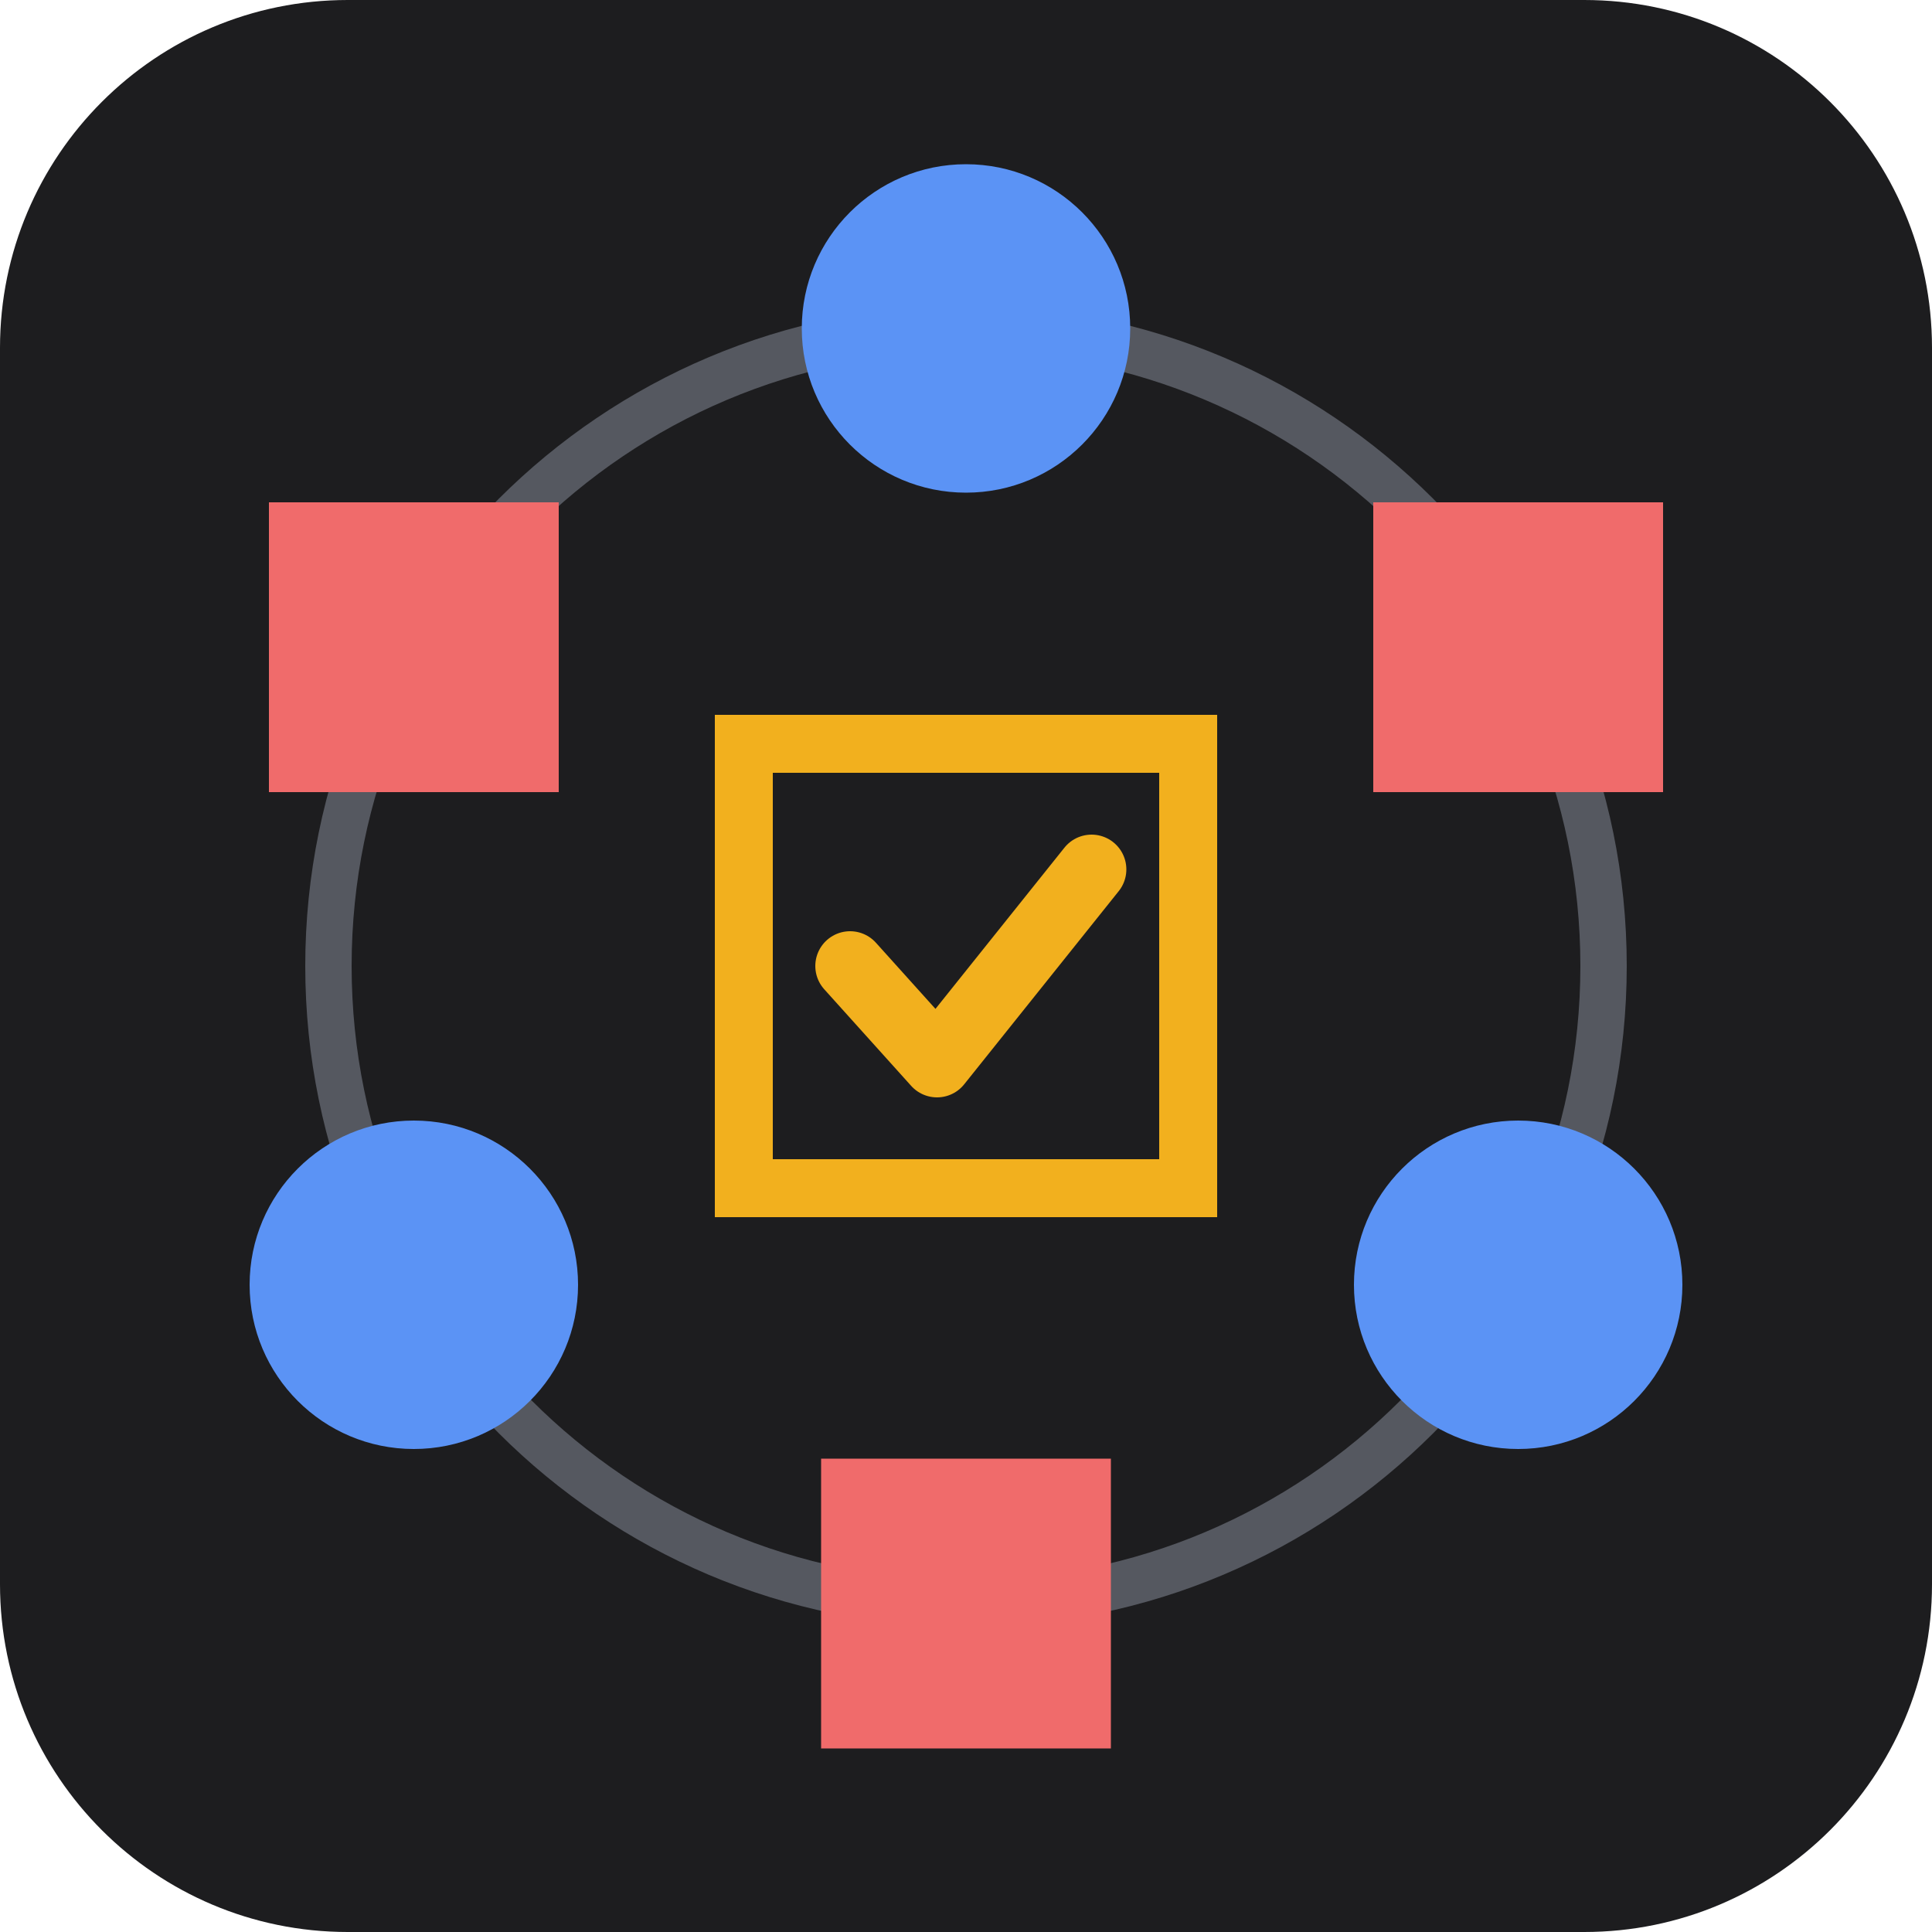
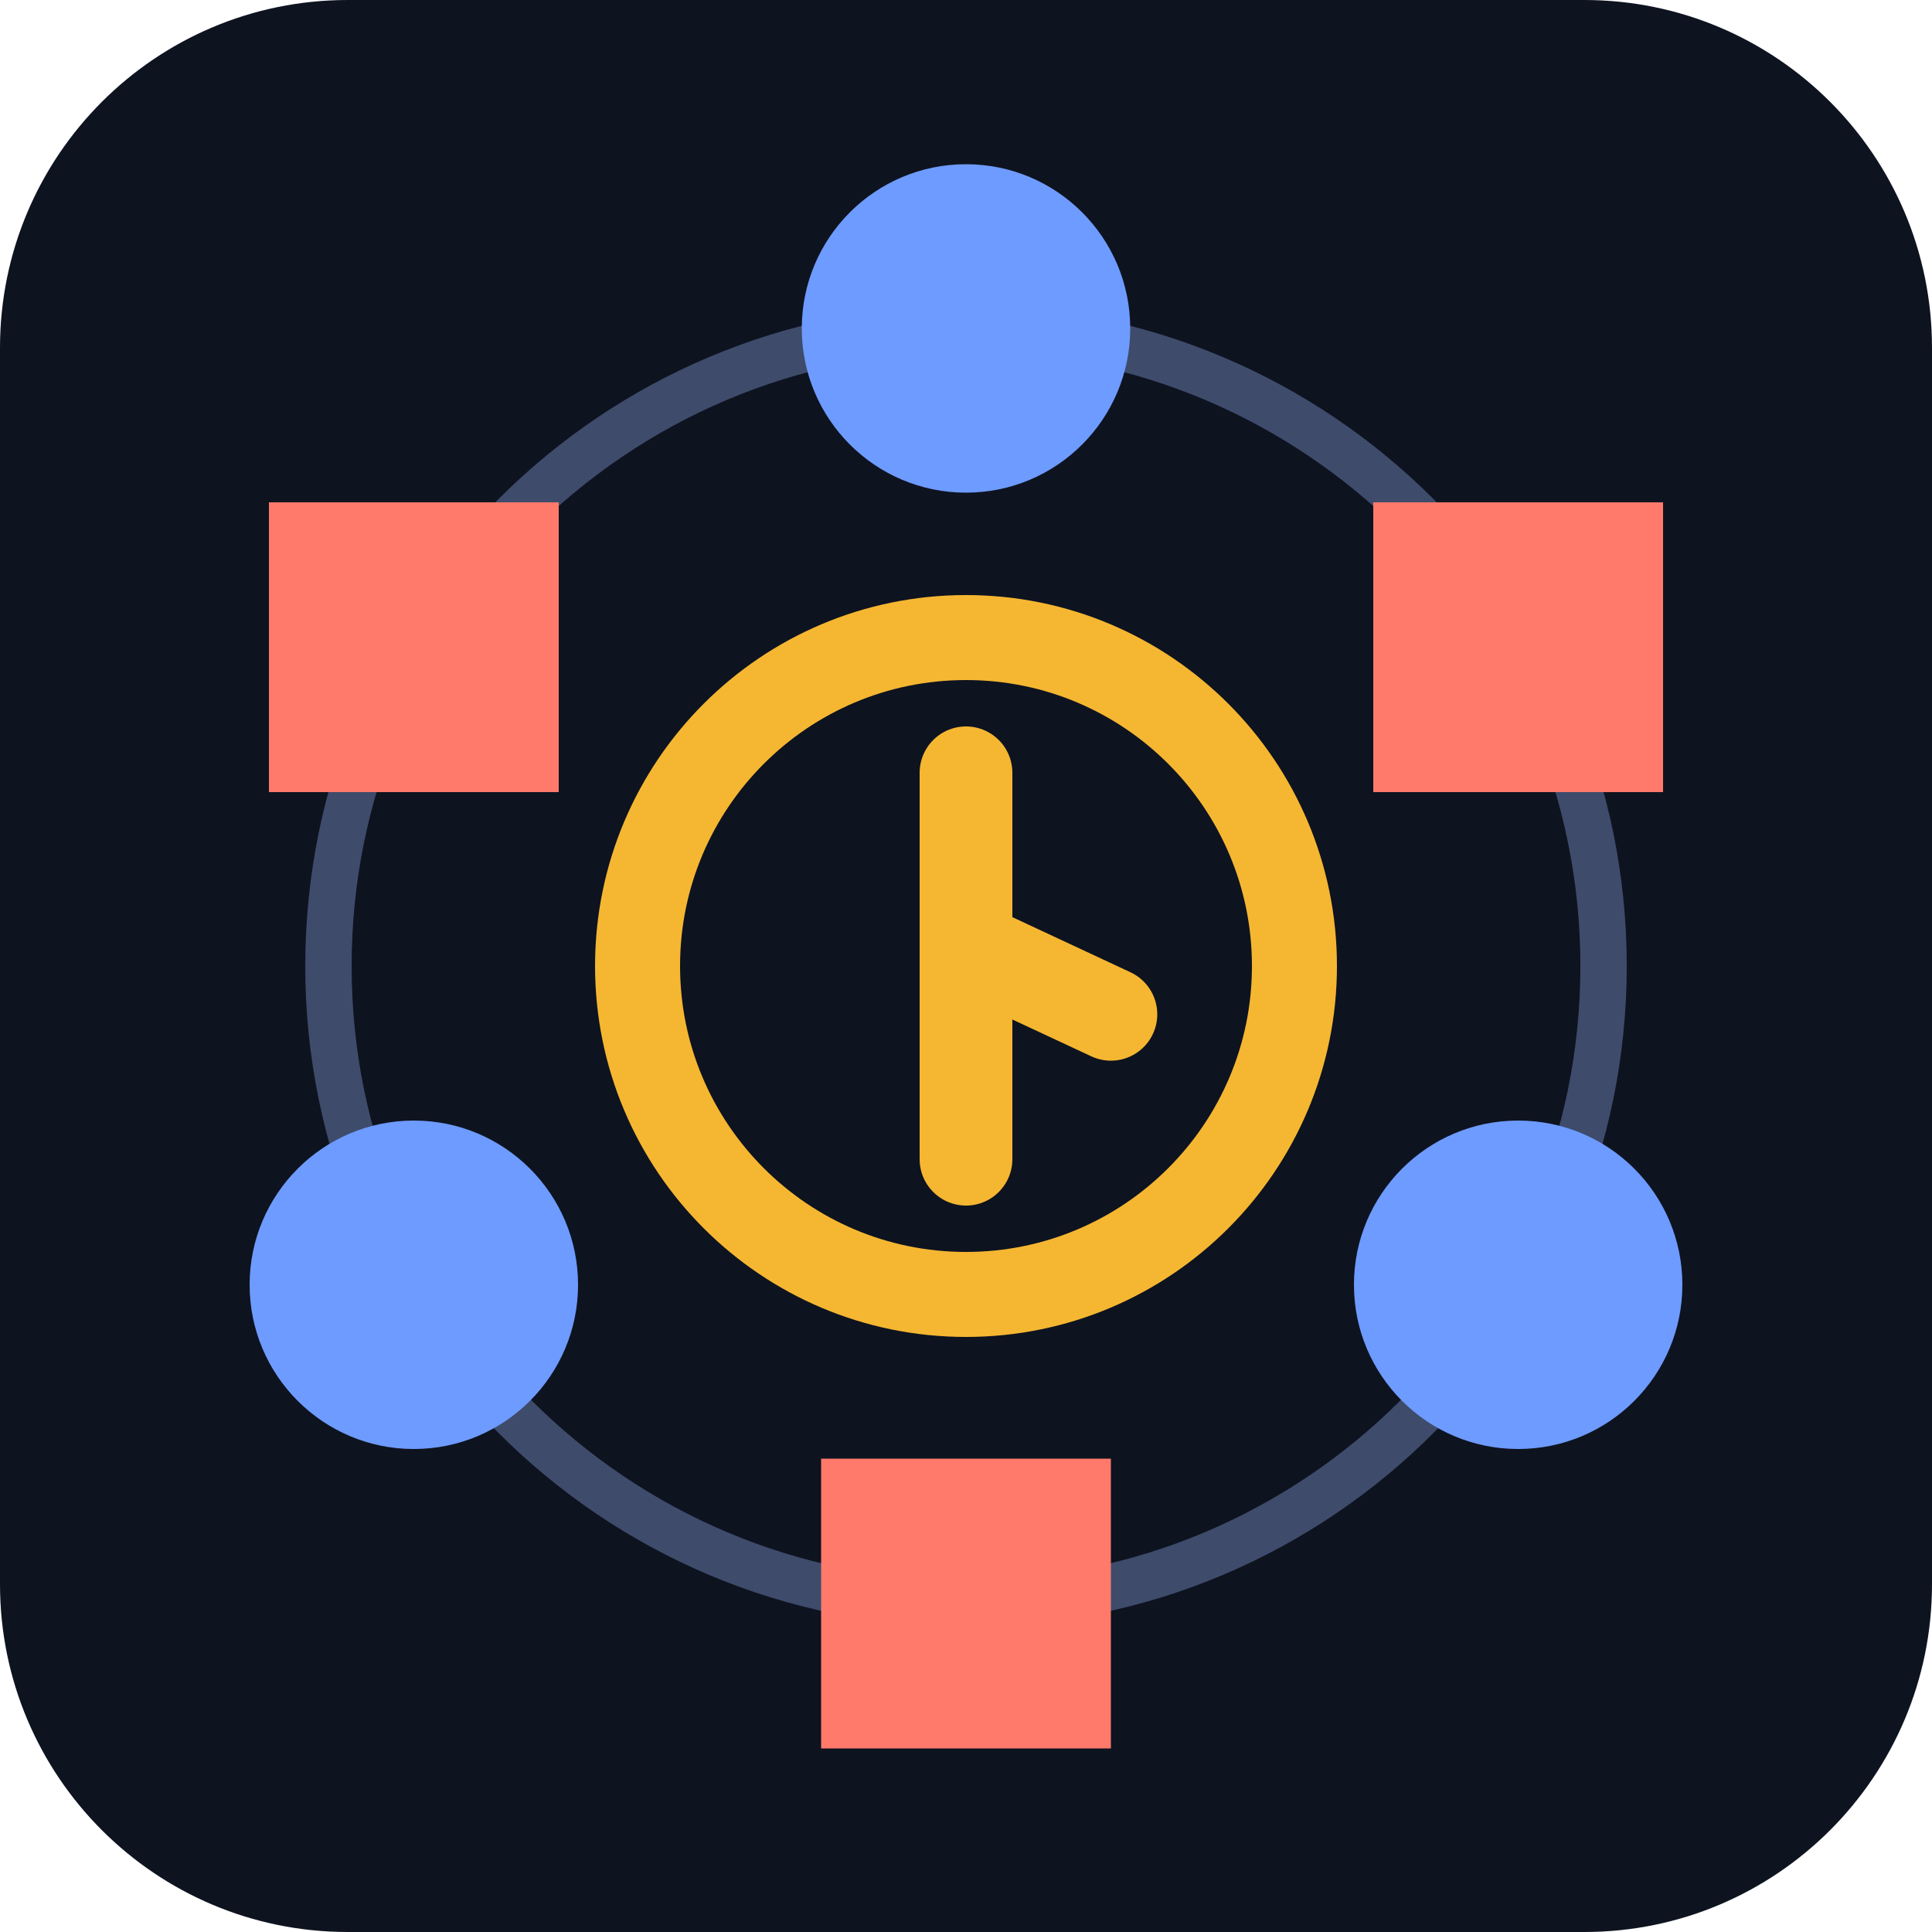
<svg xmlns="http://www.w3.org/2000/svg" viewBox="0 0 100 100">
-   <rect width="100" height="100" rx="18" fill="#1d1d1f" />
-   <circle cx="50" cy="50" r="33" fill="none" stroke="#555860" stroke-width="2.4" />
-   <circle cx="50" cy="17" r="8.5" fill="#5b93f5" />
-   <rect x="71.08" y="26" width="15" height="15" fill="#f06b6b" />
-   <circle cx="78.58" cy="66.5" r="8.5" fill="#5b93f5" />
-   <rect x="42.5" y="75.5" width="15" height="15" fill="#f06b6b" />
-   <circle cx="21.42" cy="66.5" r="8.5" fill="#5b93f5" />
-   <rect x="13.92" y="26" width="15" height="15" fill="#f06b6b" />
-   <rect x="38.5" y="38.5" width="23" height="23" fill="none" stroke="#f2b01e" stroke-width="3" />
-   <path d="M44 50 L48.5 55 L56.5 45" fill="none" stroke="#f2b01e" stroke-width="3.6" stroke-linecap="round" stroke-linejoin="round" />
+   <rect width="100" height="100" rx="18" fill="#0e1320" />
+   <circle cx="50" cy="50" r="33" fill="none" stroke="#3e4b6b" stroke-width="2.4" />
+   <circle cx="50" cy="17" r="8.5" fill="#6e9bff" />
+   <rect x="71.08" y="26" width="15" height="15" fill="#ff7a6b" />
+   <circle cx="78.58" cy="66.5" r="8.5" fill="#6e9bff" />
+   <rect x="42.5" y="75.5" width="15" height="15" fill="#ff7a6b" />
+   <circle cx="21.42" cy="66.5" r="8.5" fill="#6e9bff" />
+   <rect x="13.92" y="26" width="15" height="15" fill="#ff7a6b" />
+   <circle cx="50" cy="50" r="17" fill="none" stroke="#f5b731" stroke-width="4.4" />
+   <path d="M50 40V60M50 49L57.5 52.5" fill="none" stroke="#f5b731" stroke-width="4.8" stroke-linecap="round" />
</svg>
